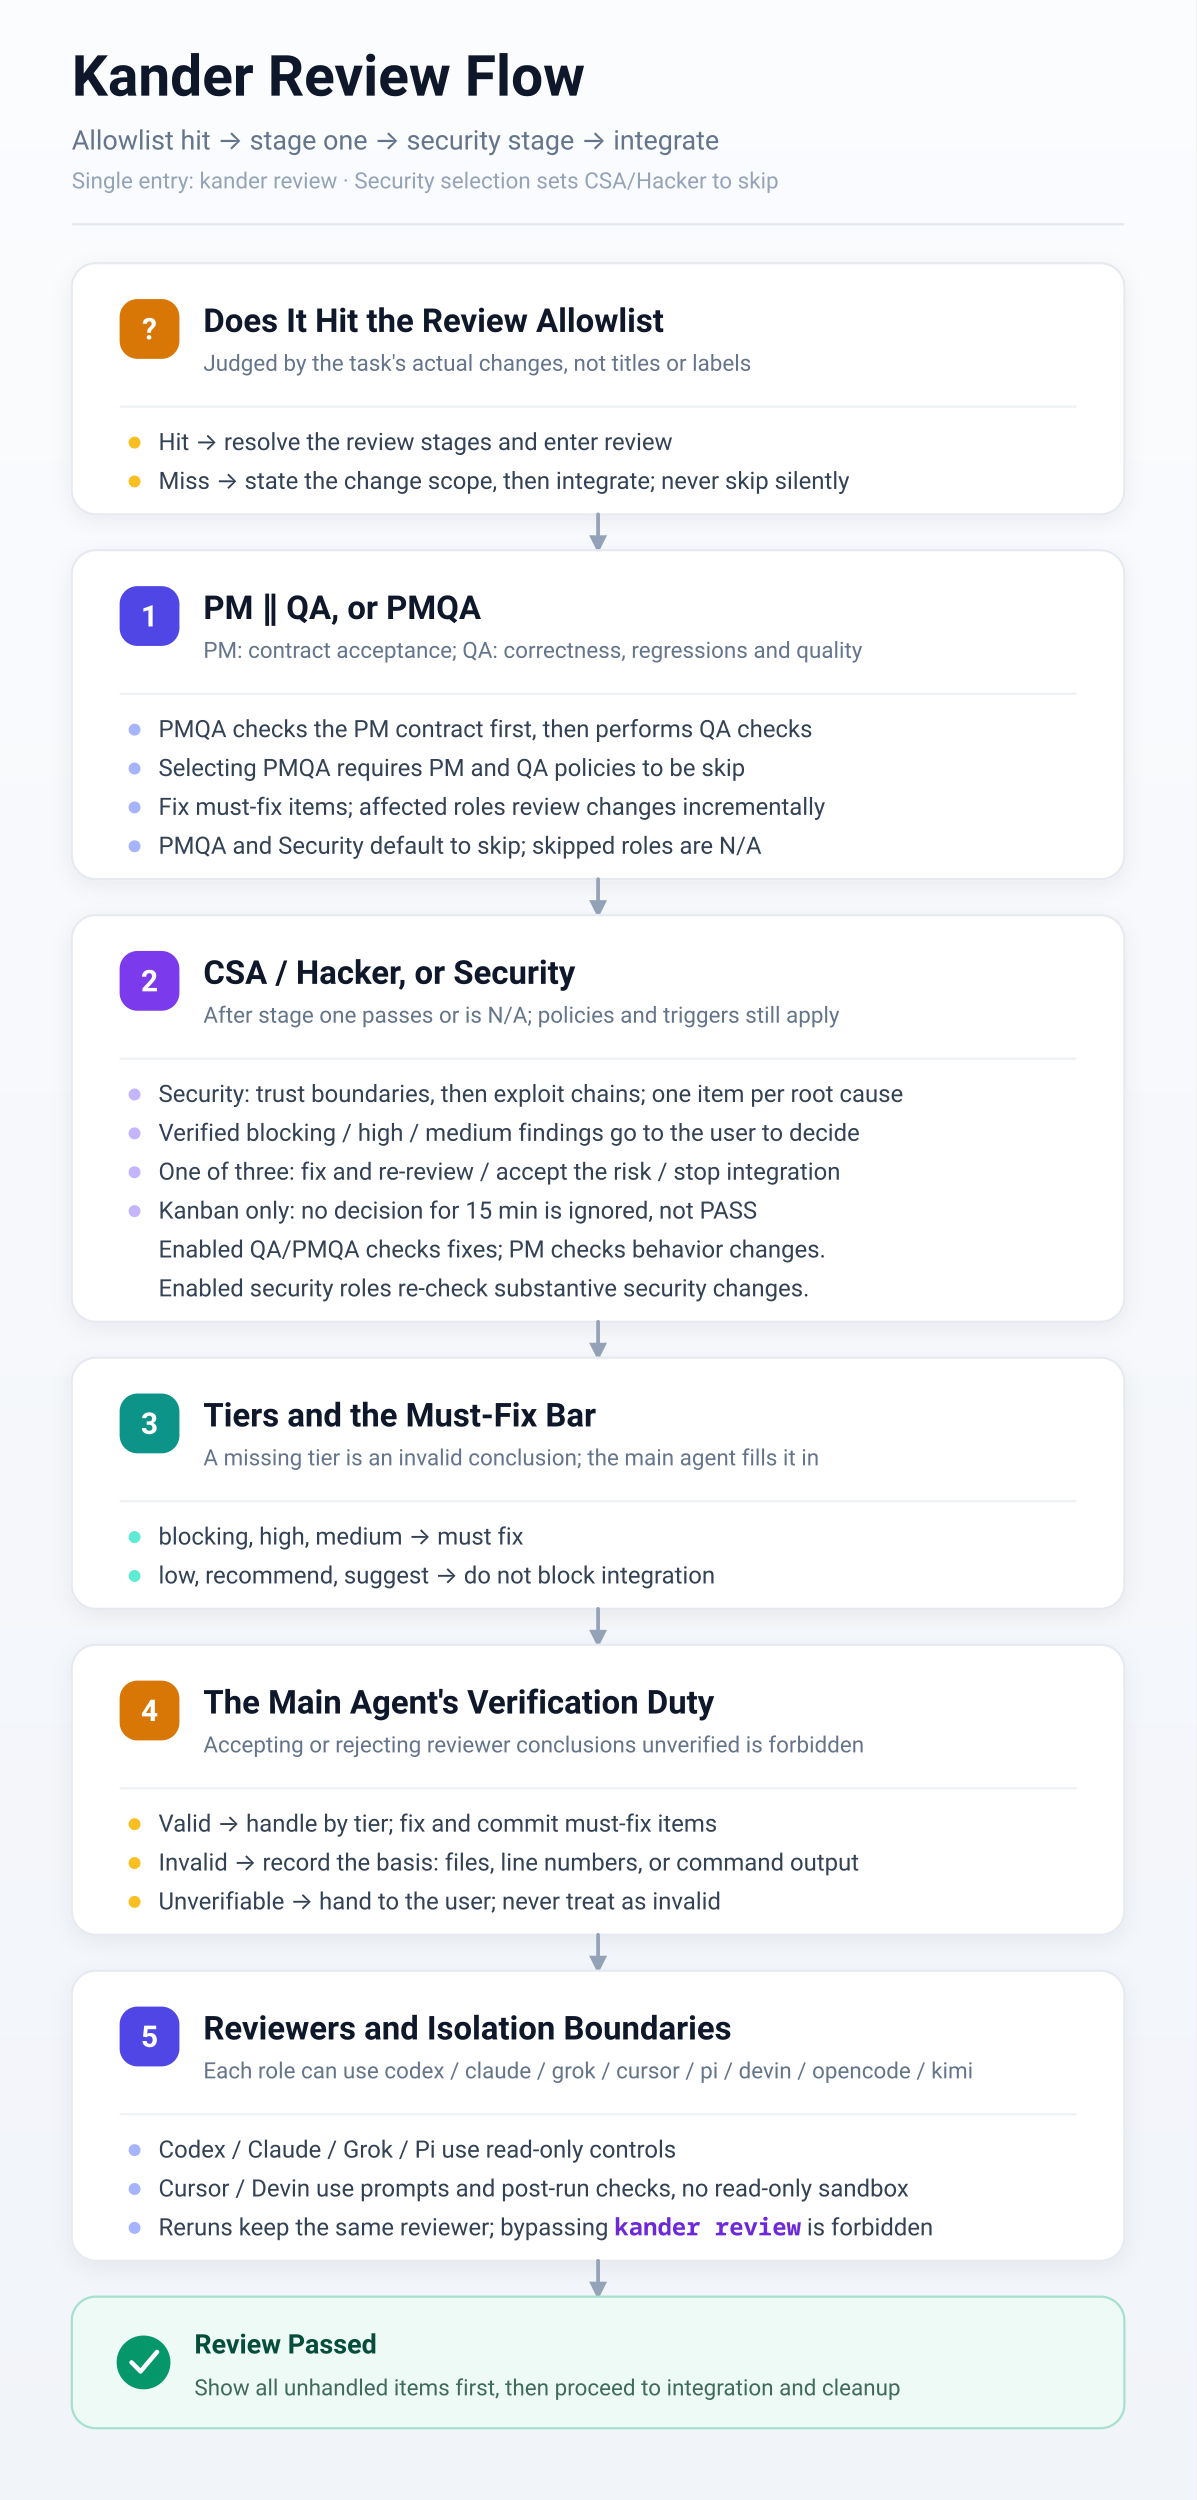
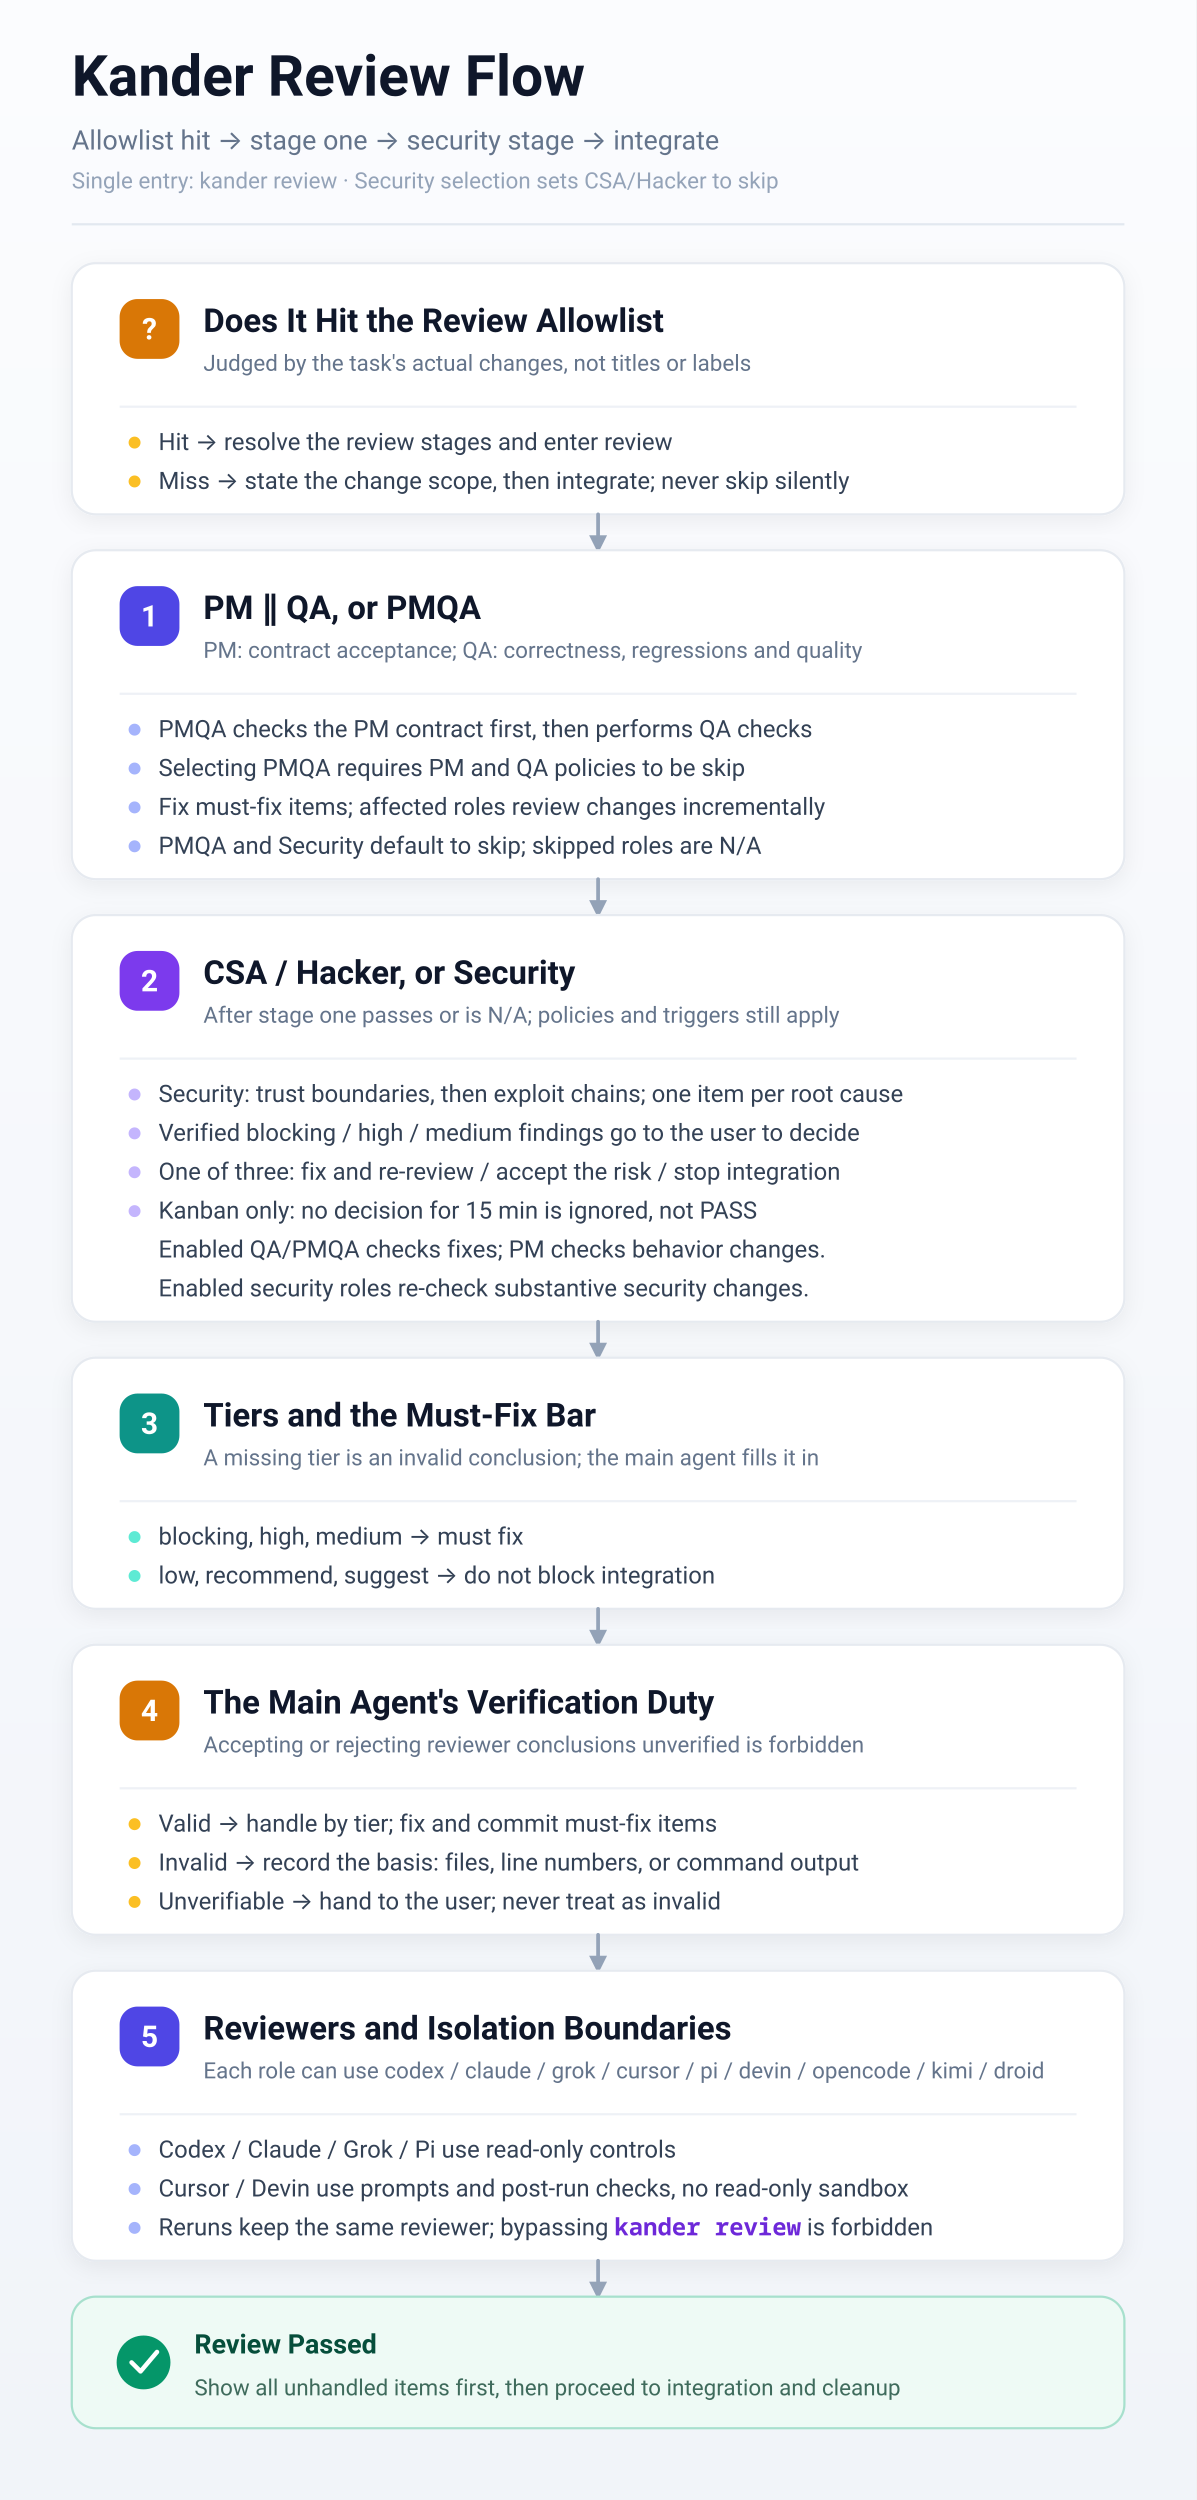
<svg xmlns="http://www.w3.org/2000/svg" width="800" height="1672" viewBox="0 0 800 1672" role="img" aria-labelledby="rv-title rv-desc">
  <defs>
    <linearGradient id="bg" x1="0" y1="0" x2="0" y2="1">
      <stop offset="0" stop-color="#fbfcfe" />
      <stop offset="1" stop-color="#f1f4f9" />
    </linearGradient>
    <filter id="card" x="-8%" y="-8%" width="116%" height="116%">
      <feDropShadow dx="0" dy="4" stdDeviation="7" flood-color="#0f172a" flood-opacity="0.06" />
    </filter>
    <marker id="a-slate" markerWidth="12" markerHeight="12" refX="10" refY="6" orient="auto" markerUnits="userSpaceOnUse">
      <path d="M0,0 L12,6 L0,12 Z" fill="#94a3b8" />
    </marker>
    <style>
      .s { font-family: -apple-system, BlinkMacSystemFont, "Segoe UI", Roboto, "Noto Sans", sans-serif; }
      .h1 { font-size: 38px; font-weight: 700; fill: #0f172a; }
      .h2 { font-size: 18px; fill: #64748b; }
      .tag { font-size: 15px; fill: #94a3b8; }
      .pt { font-size: 22px; font-weight: 700; fill: #0f172a; }
      .pn { font-size: 15px; fill: #64748b; }
      .bt { font-size: 16px; fill: #334155; }
      .num { font-size: 20px; font-weight: 700; fill: #ffffff; }
      .hl { font-family: "SFMono-Regular", "Cascadia Mono", "Noto Sans Mono", "DejaVu Sans Mono", monospace; font-size: 16px; font-weight: 700; fill: #6d28d9; }
      .panel { fill: #ffffff; stroke: #e6eaf0; stroke-width: 1.5; }
      .flow { fill: none; stroke: #94a3b8; stroke-width: 2.5; stroke-linecap: round; marker-end: url(#a-slate); }
    </style>
  </defs>
  <rect width="800" height="1672" fill="url(#bg)" />
  <text x="48" y="64" class="s h1">Kander Review Flow</text>
  <text x="48" y="100" class="s h2">Allowlist hit → stage one → security stage → integrate</text>
  <text x="48" y="126" class="s tag">Single entry: kander review · Security selection sets CSA/Hacker to skip</text>
  <line x1="48" y1="150" x2="752" y2="150" stroke="#e2e8f0" stroke-width="1.5" />
  <rect x="48" y="176" width="704" height="168" rx="16" class="panel" filter="url(#card)" />
  <rect x="80" y="200" width="40" height="40" rx="12" fill="#d97706" />
  <text x="100" y="227" text-anchor="middle" class="s num">?</text>
  <text x="136" y="222" class="s pt">Does It Hit the Review Allowlist</text>
  <text x="136" y="248" class="s pn">Judged by the task's actual changes, not titles or labels</text>
  <line x1="80" y1="272" x2="720" y2="272" stroke="#eef1f6" stroke-width="1.5" />
  <circle cx="90" cy="296" r="4" fill="#fbbf24" />
  <text x="106" y="301" class="s bt">Hit → resolve the review stages and enter review</text>
  <circle cx="90" cy="322" r="4" fill="#fbbf24" />
  <text x="106" y="327" class="s bt">Miss → state the change scope, then integrate; never skip silently</text>
  <path d="M400 344  V368" class="flow" />
  <rect x="48" y="368" width="704" height="220" rx="16" class="panel" filter="url(#card)" />
  <rect x="80" y="392" width="40" height="40" rx="12" fill="#4f46e5" />
  <text x="100" y="419" text-anchor="middle" class="s num">1</text>
  <text x="136" y="414" class="s pt">PM ∥ QA, or PMQA</text>
  <text x="136" y="440" class="s pn">PM: contract acceptance; QA: correctness, regressions and quality</text>
  <line x1="80" y1="464" x2="720" y2="464" stroke="#eef1f6" stroke-width="1.5" />
  <circle cx="90" cy="488" r="4" fill="#a5b4fc" />
  <text x="106" y="493" class="s bt">PMQA checks the PM contract first, then performs QA checks</text>
  <circle cx="90" cy="514" r="4" fill="#a5b4fc" />
  <text x="106" y="519" class="s bt">Selecting PMQA requires PM and QA policies to be skip</text>
  <circle cx="90" cy="540" r="4" fill="#a5b4fc" />
  <text x="106" y="545" class="s bt">Fix must-fix items; affected roles review changes incrementally</text>
  <circle cx="90" cy="566" r="4" fill="#a5b4fc" />
  <text x="106" y="571" class="s bt">PMQA and Security default to skip; skipped roles are N/A</text>
  <path d="M400 588  V612" class="flow" />
  <rect x="48" y="612" width="704" height="272" rx="16" class="panel" filter="url(#card)" />
  <rect x="80" y="636" width="40" height="40" rx="12" fill="#7c3aed" />
  <text x="100" y="663" text-anchor="middle" class="s num">2</text>
  <text x="136" y="658" class="s pt">CSA / Hacker, or Security</text>
  <text x="136" y="684" class="s pn">After stage one passes or is N/A; policies and triggers still apply</text>
  <line x1="80" y1="708" x2="720" y2="708" stroke="#eef1f6" stroke-width="1.5" />
  <circle cx="90" cy="732" r="4" fill="#c4b5fd" />
  <text x="106" y="737" class="s bt">Security: trust boundaries, then exploit chains; one item per root cause</text>
  <circle cx="90" cy="758" r="4" fill="#c4b5fd" />
  <text x="106" y="763" class="s bt">Verified blocking / high / medium findings go to the user to decide</text>
  <circle cx="90" cy="784" r="4" fill="#c4b5fd" />
  <text x="106" y="789" class="s bt">One of three: fix and re-review / accept the risk / stop integration</text>
  <circle cx="90" cy="810" r="4" fill="#c4b5fd" />
  <text x="106" y="815" class="s bt">Kanban only: no decision for 15 min is ignored, not PASS</text>
  <text x="106" y="841" class="s bt">Enabled QA/PMQA checks fixes; PM checks behavior changes.</text>
  <text x="106" y="867" class="s bt">Enabled security roles re-check substantive security changes.</text>
  <path d="M400 884  V908" class="flow" />
  <rect x="48" y="908" width="704" height="168" rx="16" class="panel" filter="url(#card)" />
  <rect x="80" y="932" width="40" height="40" rx="12" fill="#0d9488" />
  <text x="100" y="959" text-anchor="middle" class="s num">3</text>
  <text x="136" y="954" class="s pt">Tiers and the Must-Fix Bar</text>
  <text x="136" y="980" class="s pn">A missing tier is an invalid conclusion; the main agent fills it in</text>
  <line x1="80" y1="1004" x2="720" y2="1004" stroke="#eef1f6" stroke-width="1.5" />
  <circle cx="90" cy="1028" r="4" fill="#5eead4" />
  <text x="106" y="1033" class="s bt">blocking, high, medium → must fix</text>
  <circle cx="90" cy="1054" r="4" fill="#5eead4" />
  <text x="106" y="1059" class="s bt">low, recommend, suggest → do not block integration</text>
  <path d="M400 1076 V1100" class="flow" />
  <rect x="48" y="1100" width="704" height="194" rx="16" class="panel" filter="url(#card)" />
  <rect x="80" y="1124" width="40" height="40" rx="12" fill="#d97706" />
  <text x="100" y="1151" text-anchor="middle" class="s num">4</text>
  <text x="136" y="1146" class="s pt">The Main Agent's Verification Duty</text>
  <text x="136" y="1172" class="s pn">Accepting or rejecting reviewer conclusions unverified is forbidden</text>
  <line x1="80" y1="1196" x2="720" y2="1196" stroke="#eef1f6" stroke-width="1.5" />
  <circle cx="90" cy="1220" r="4" fill="#fbbf24" />
  <text x="106" y="1225" class="s bt">Valid → handle by tier; fix and commit must-fix items</text>
  <circle cx="90" cy="1246" r="4" fill="#fbbf24" />
  <text x="106" y="1251" class="s bt">Invalid → record the basis: files, line numbers, or command output</text>
  <circle cx="90" cy="1272" r="4" fill="#fbbf24" />
  <text x="106" y="1277" class="s bt">Unverifiable → hand to the user; never treat as invalid</text>
  <path d="M400 1294 V1318" class="flow" />
  <rect x="48" y="1318" width="704" height="194" rx="16" class="panel" filter="url(#card)" />
  <rect x="80" y="1342" width="40" height="40" rx="12" fill="#4f46e5" />
  <text x="100" y="1369" text-anchor="middle" class="s num">5</text>
  <text x="136" y="1364" class="s pt">Reviewers and Isolation Boundaries</text>
-   <text x="136" y="1390" class="s pn">Each role can use codex / claude / grok / cursor / pi / devin / opencode / kimi</text>
+   <text x="136" y="1390" class="s pn">Each role can use codex / claude / grok / cursor / pi / devin / opencode / kimi / droid</text>
  <line x1="80" y1="1414" x2="720" y2="1414" stroke="#eef1f6" stroke-width="1.5" />
  <circle cx="90" cy="1438" r="4" fill="#a5b4fc" />
  <text x="106" y="1443" class="s bt">Codex / Claude / Grok / Pi use read-only controls</text>
  <circle cx="90" cy="1464" r="4" fill="#a5b4fc" />
  <text x="106" y="1469" class="s bt">Cursor / Devin use prompts and post-run checks, no read-only sandbox</text>
  <circle cx="90" cy="1490" r="4" fill="#a5b4fc" />
  <text x="106" y="1495" class="s bt">Reruns keep the same reviewer; bypassing <tspan class="hl">kander review</tspan> is forbidden</text>
  <path d="M400 1512 V1536" class="flow" />
  <rect x="48" y="1536" width="704" height="88" rx="16" fill="#eefaf5" stroke="#a7e0cd" stroke-width="1.5" />
  <circle cx="96" cy="1580" r="18" fill="#059669" />
  <path d="M88 1580L94 1586L105 1573" fill="none" stroke="#ffffff" stroke-width="3" stroke-linecap="round" stroke-linejoin="round" />
  <text x="130" y="1574" class="s" font-size="18" font-weight="700" fill="#064e3b">Review Passed</text>
  <text x="130" y="1602" class="s" font-size="15" fill="#3f6b5c">Show all unhandled items first, then proceed to integration and cleanup</text>
</svg>
